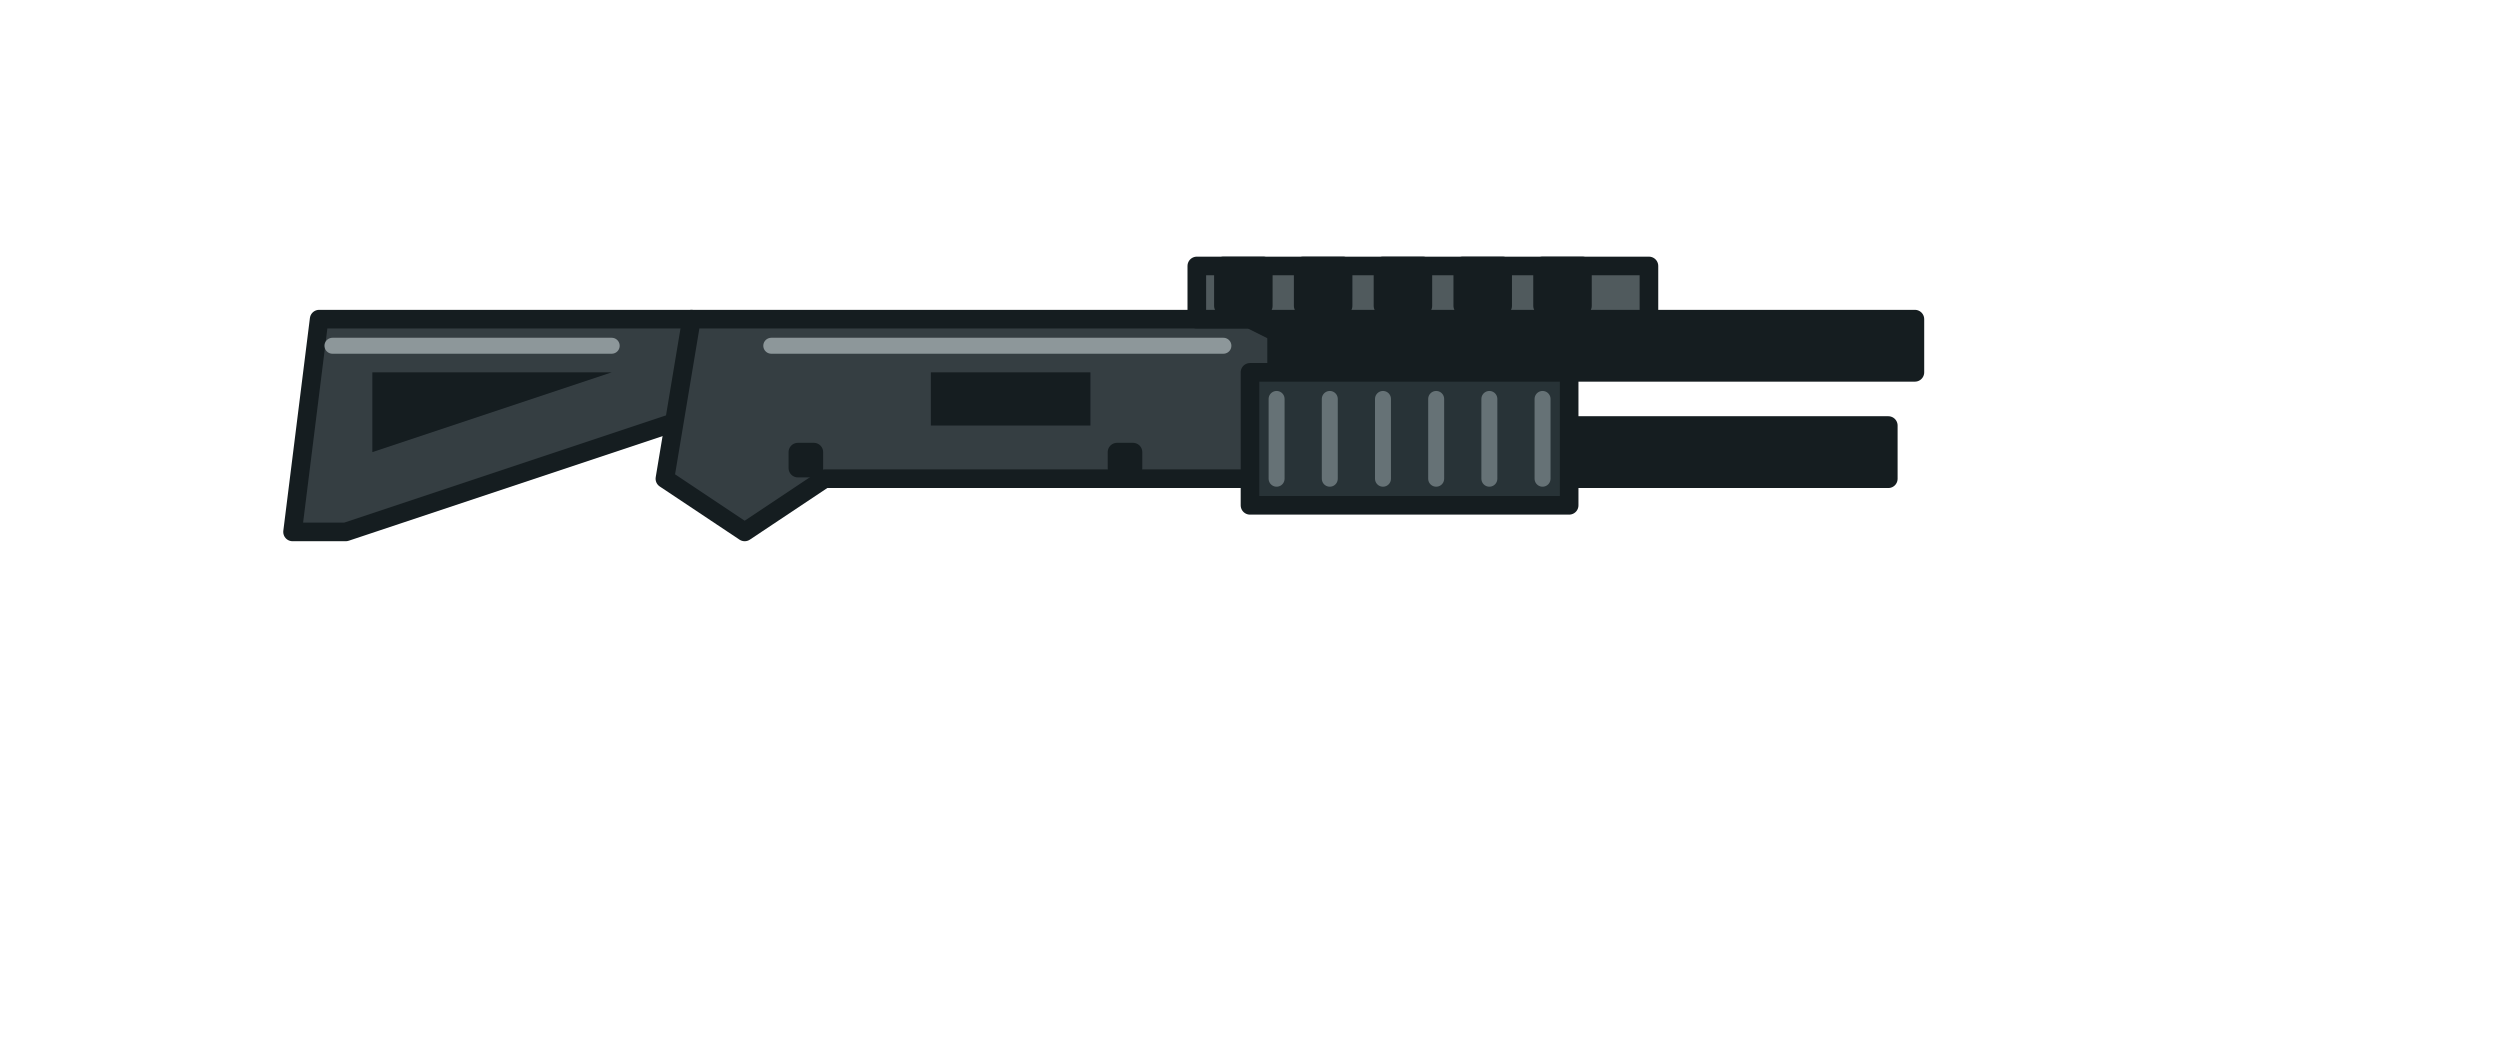
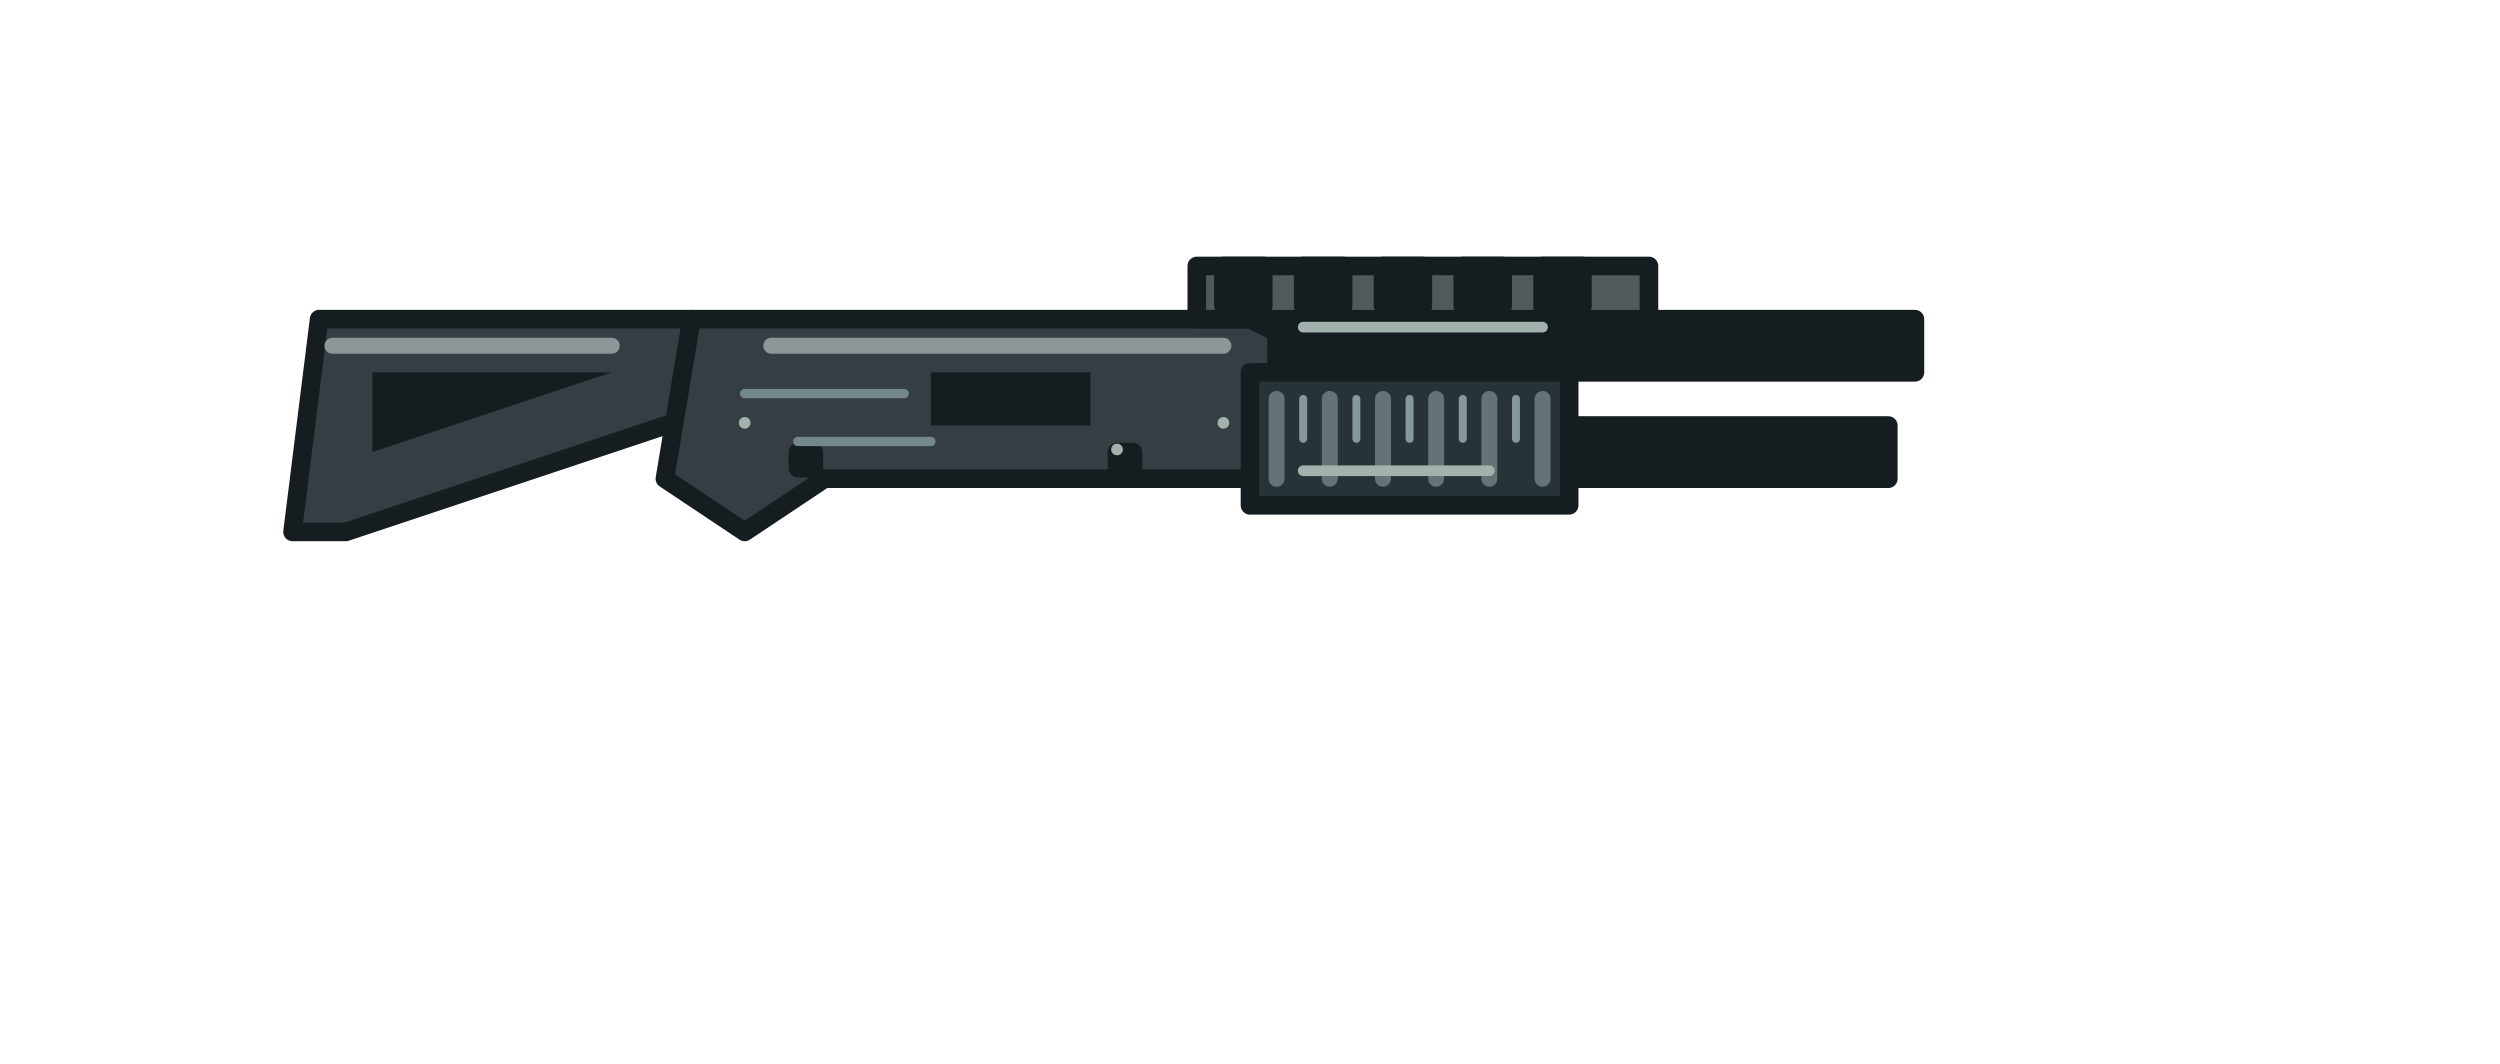
- <svg xmlns="http://www.w3.org/2000/svg" width="376" height="160" viewBox="-18 -12 94 40">
-   <g>
+ <svg xmlns="http://www.w3.org/2000/svg" width="752" height="320" viewBox="-18 -12 94 40">
+   <g id="display_firearm">
    <path d="M-6 0 L8 0 10 3 -5 8 -7 8Z" fill="#353e42" stroke="#151d20" stroke-width="0.7" stroke-linejoin="round" stroke-linecap="round" />
    <path d="M-4 2 L5 2 -4 5Z" fill="#151d20" stroke="none" stroke-width="0.7" stroke-linejoin="round" stroke-linecap="round" />
    <path d="M-5.5 1 L5 1" fill="none" stroke="#8d979a" stroke-width="0.6" stroke-linejoin="round" stroke-linecap="round" />
    <path d="M8 0 H29 L33 2 32 6 H13 L10 8 7 6Z" fill="#353e42" stroke="#151d20" stroke-width="0.7" stroke-linejoin="round" stroke-linecap="round" />
    <path d="M30 0 h24 v2 h-24Z" fill="#151d20" stroke="#151d20" stroke-width="0.7" stroke-linejoin="round" stroke-linecap="round" />
    <path d="M30 4 h23 v2 h-23Z" fill="#151d20" stroke="#151d20" stroke-width="0.7" stroke-linejoin="round" stroke-linecap="round" />
    <path d="M29 2 h12 v5 h-12Z" fill="#283337" stroke="#151d20" stroke-width="0.7" stroke-linejoin="round" stroke-linecap="round" />
    <path d="M17 2 h6 v2 h-6Z" fill="#151d20" stroke="none" stroke-width="0.7" stroke-linejoin="round" stroke-linecap="round" />
    <path d="M11 1 H28" fill="none" stroke="#8d979a" stroke-width="0.6" stroke-linejoin="round" stroke-linecap="round" />
    <path d="M12 5 h0.6 v0.6 h-0.6Z" fill="#8d979a" stroke="#151d20" stroke-width="0.7" stroke-linejoin="round" stroke-linecap="round" />
    <path d="M24 5 h0.6 v0.6 h-0.6Z" fill="#8d979a" stroke="#151d20" stroke-width="0.7" stroke-linejoin="round" stroke-linecap="round" />
    <path d="M30 3 v3" fill="none" stroke="#667276" stroke-width="0.6" stroke-linejoin="round" stroke-linecap="round" />
    <path d="M32 3 v3" fill="none" stroke="#667276" stroke-width="0.6" stroke-linejoin="round" stroke-linecap="round" />
    <path d="M34 3 v3" fill="none" stroke="#667276" stroke-width="0.6" stroke-linejoin="round" stroke-linecap="round" />
    <path d="M36 3 v3" fill="none" stroke="#667276" stroke-width="0.6" stroke-linejoin="round" stroke-linecap="round" />
    <path d="M38 3 v3" fill="none" stroke="#667276" stroke-width="0.6" stroke-linejoin="round" stroke-linecap="round" />
    <path d="M40 3 v3" fill="none" stroke="#667276" stroke-width="0.6" stroke-linejoin="round" stroke-linecap="round" />
    <path d="M27 -2 h17 v2 h-17Z" fill="#505a5d" stroke="#151d20" stroke-width="0.7" stroke-linejoin="round" stroke-linecap="round" />
    <path d="M28 -2 h1.5 v1.5 h-1.5Z" fill="#151d20" stroke="#151d20" stroke-width="0.7" stroke-linejoin="round" stroke-linecap="round" />
    <path d="M31 -2 h1.5 v1.5 h-1.5Z" fill="#151d20" stroke="#151d20" stroke-width="0.7" stroke-linejoin="round" stroke-linecap="round" />
    <path d="M34 -2 h1.5 v1.5 h-1.5Z" fill="#151d20" stroke="#151d20" stroke-width="0.7" stroke-linejoin="round" stroke-linecap="round" />
    <path d="M37 -2 h1.5 v1.5 h-1.5Z" fill="#151d20" stroke="#151d20" stroke-width="0.7" stroke-linejoin="round" stroke-linecap="round" />
    <path d="M40 -2 h1.5 v1.5 h-1.5Z" fill="#151d20" stroke="#151d20" stroke-width="0.7" stroke-linejoin="round" stroke-linecap="round" />
+     <path d="M10 2.8 H16 M12 4.6 H17" fill="none" stroke="#74878a" stroke-width="0.35" stroke-linejoin="round" stroke-linecap="round" />
+     <circle cx="10" cy="3.9" r="0.22" fill="#a4b2ad" />
+     <circle cx="24" cy="4.9" r="0.22" fill="#a4b2ad" />
+     <circle cx="28" cy="3.9" r="0.22" fill="#a4b2ad" />
+     <path d="M31 .3 H40 M31 5.7 H38" fill="none" stroke="#a4b2ad" stroke-width="0.4" stroke-linejoin="round" stroke-linecap="round" />
+     <path d="M31 3 v1.5" fill="none" stroke="#879899" stroke-width="0.3" stroke-linejoin="round" stroke-linecap="round" />
+     <path d="M33 3 v1.5" fill="none" stroke="#879899" stroke-width="0.3" stroke-linejoin="round" stroke-linecap="round" />
+     <path d="M35 3 v1.5" fill="none" stroke="#879899" stroke-width="0.3" stroke-linejoin="round" stroke-linecap="round" />
+     <path d="M37 3 v1.5" fill="none" stroke="#879899" stroke-width="0.3" stroke-linejoin="round" stroke-linecap="round" />
+     <path d="M39 3 v1.5" fill="none" stroke="#879899" stroke-width="0.3" stroke-linejoin="round" stroke-linecap="round" />
  </g>
</svg>
